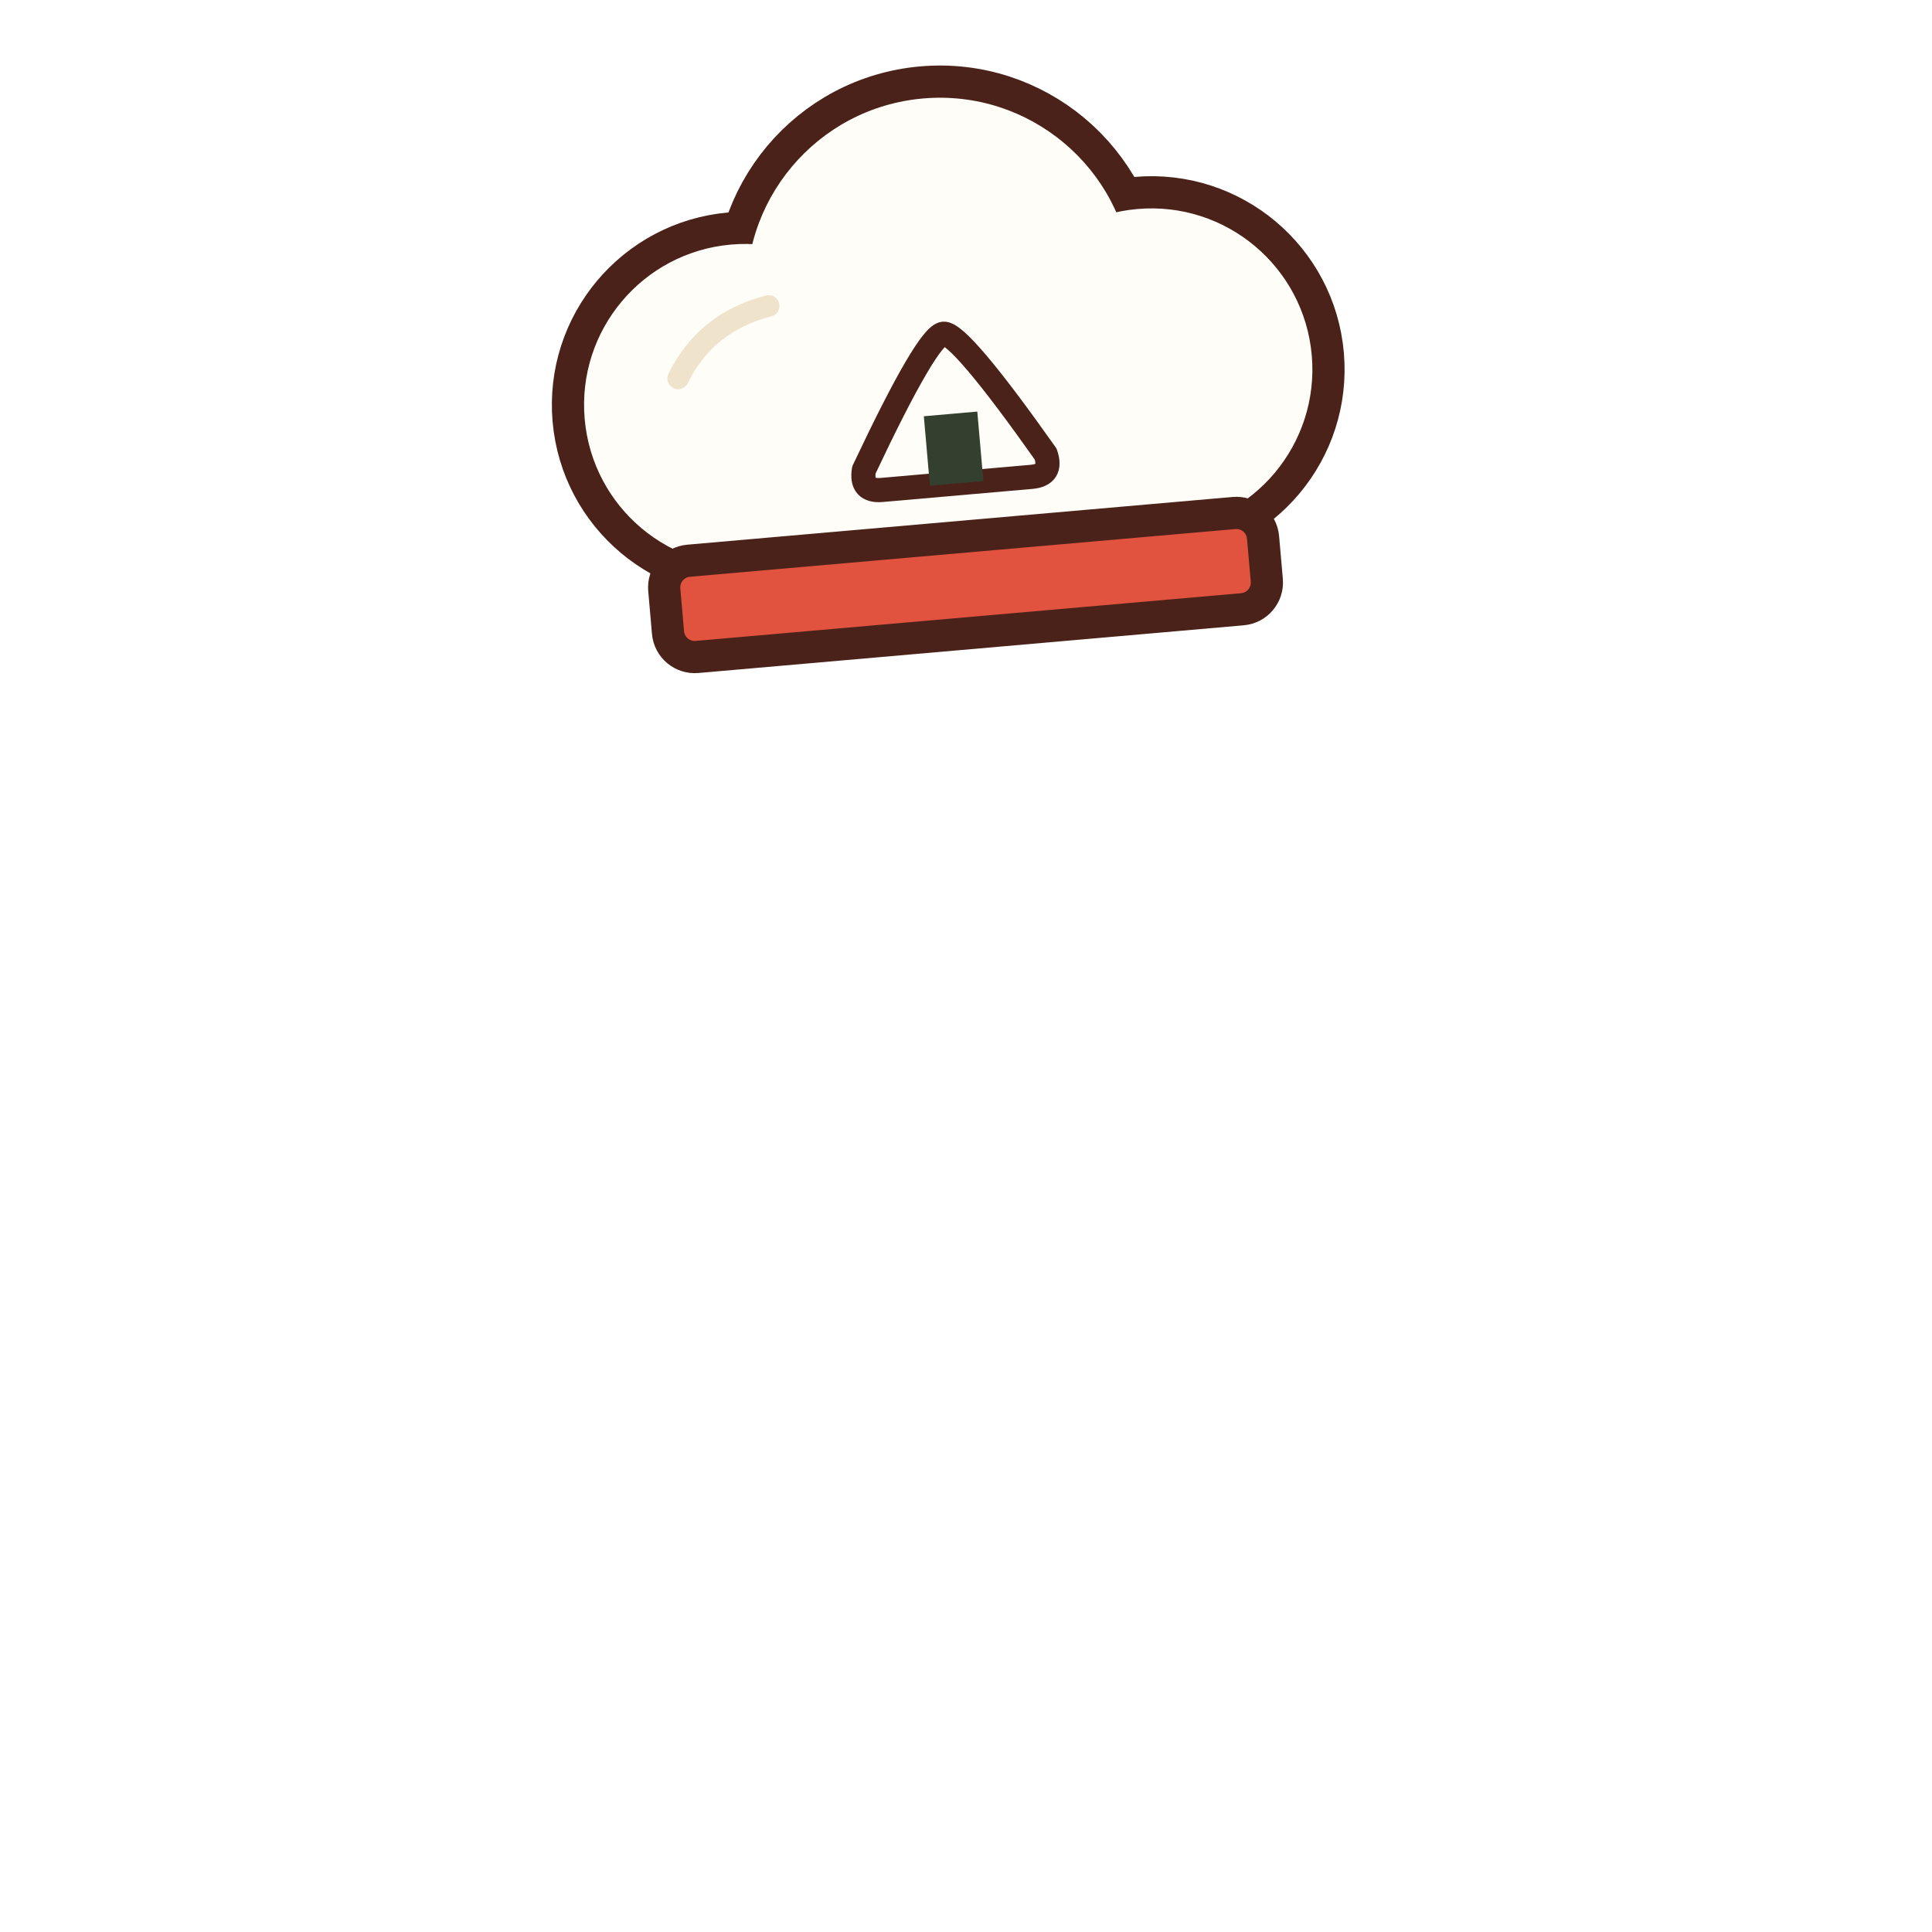
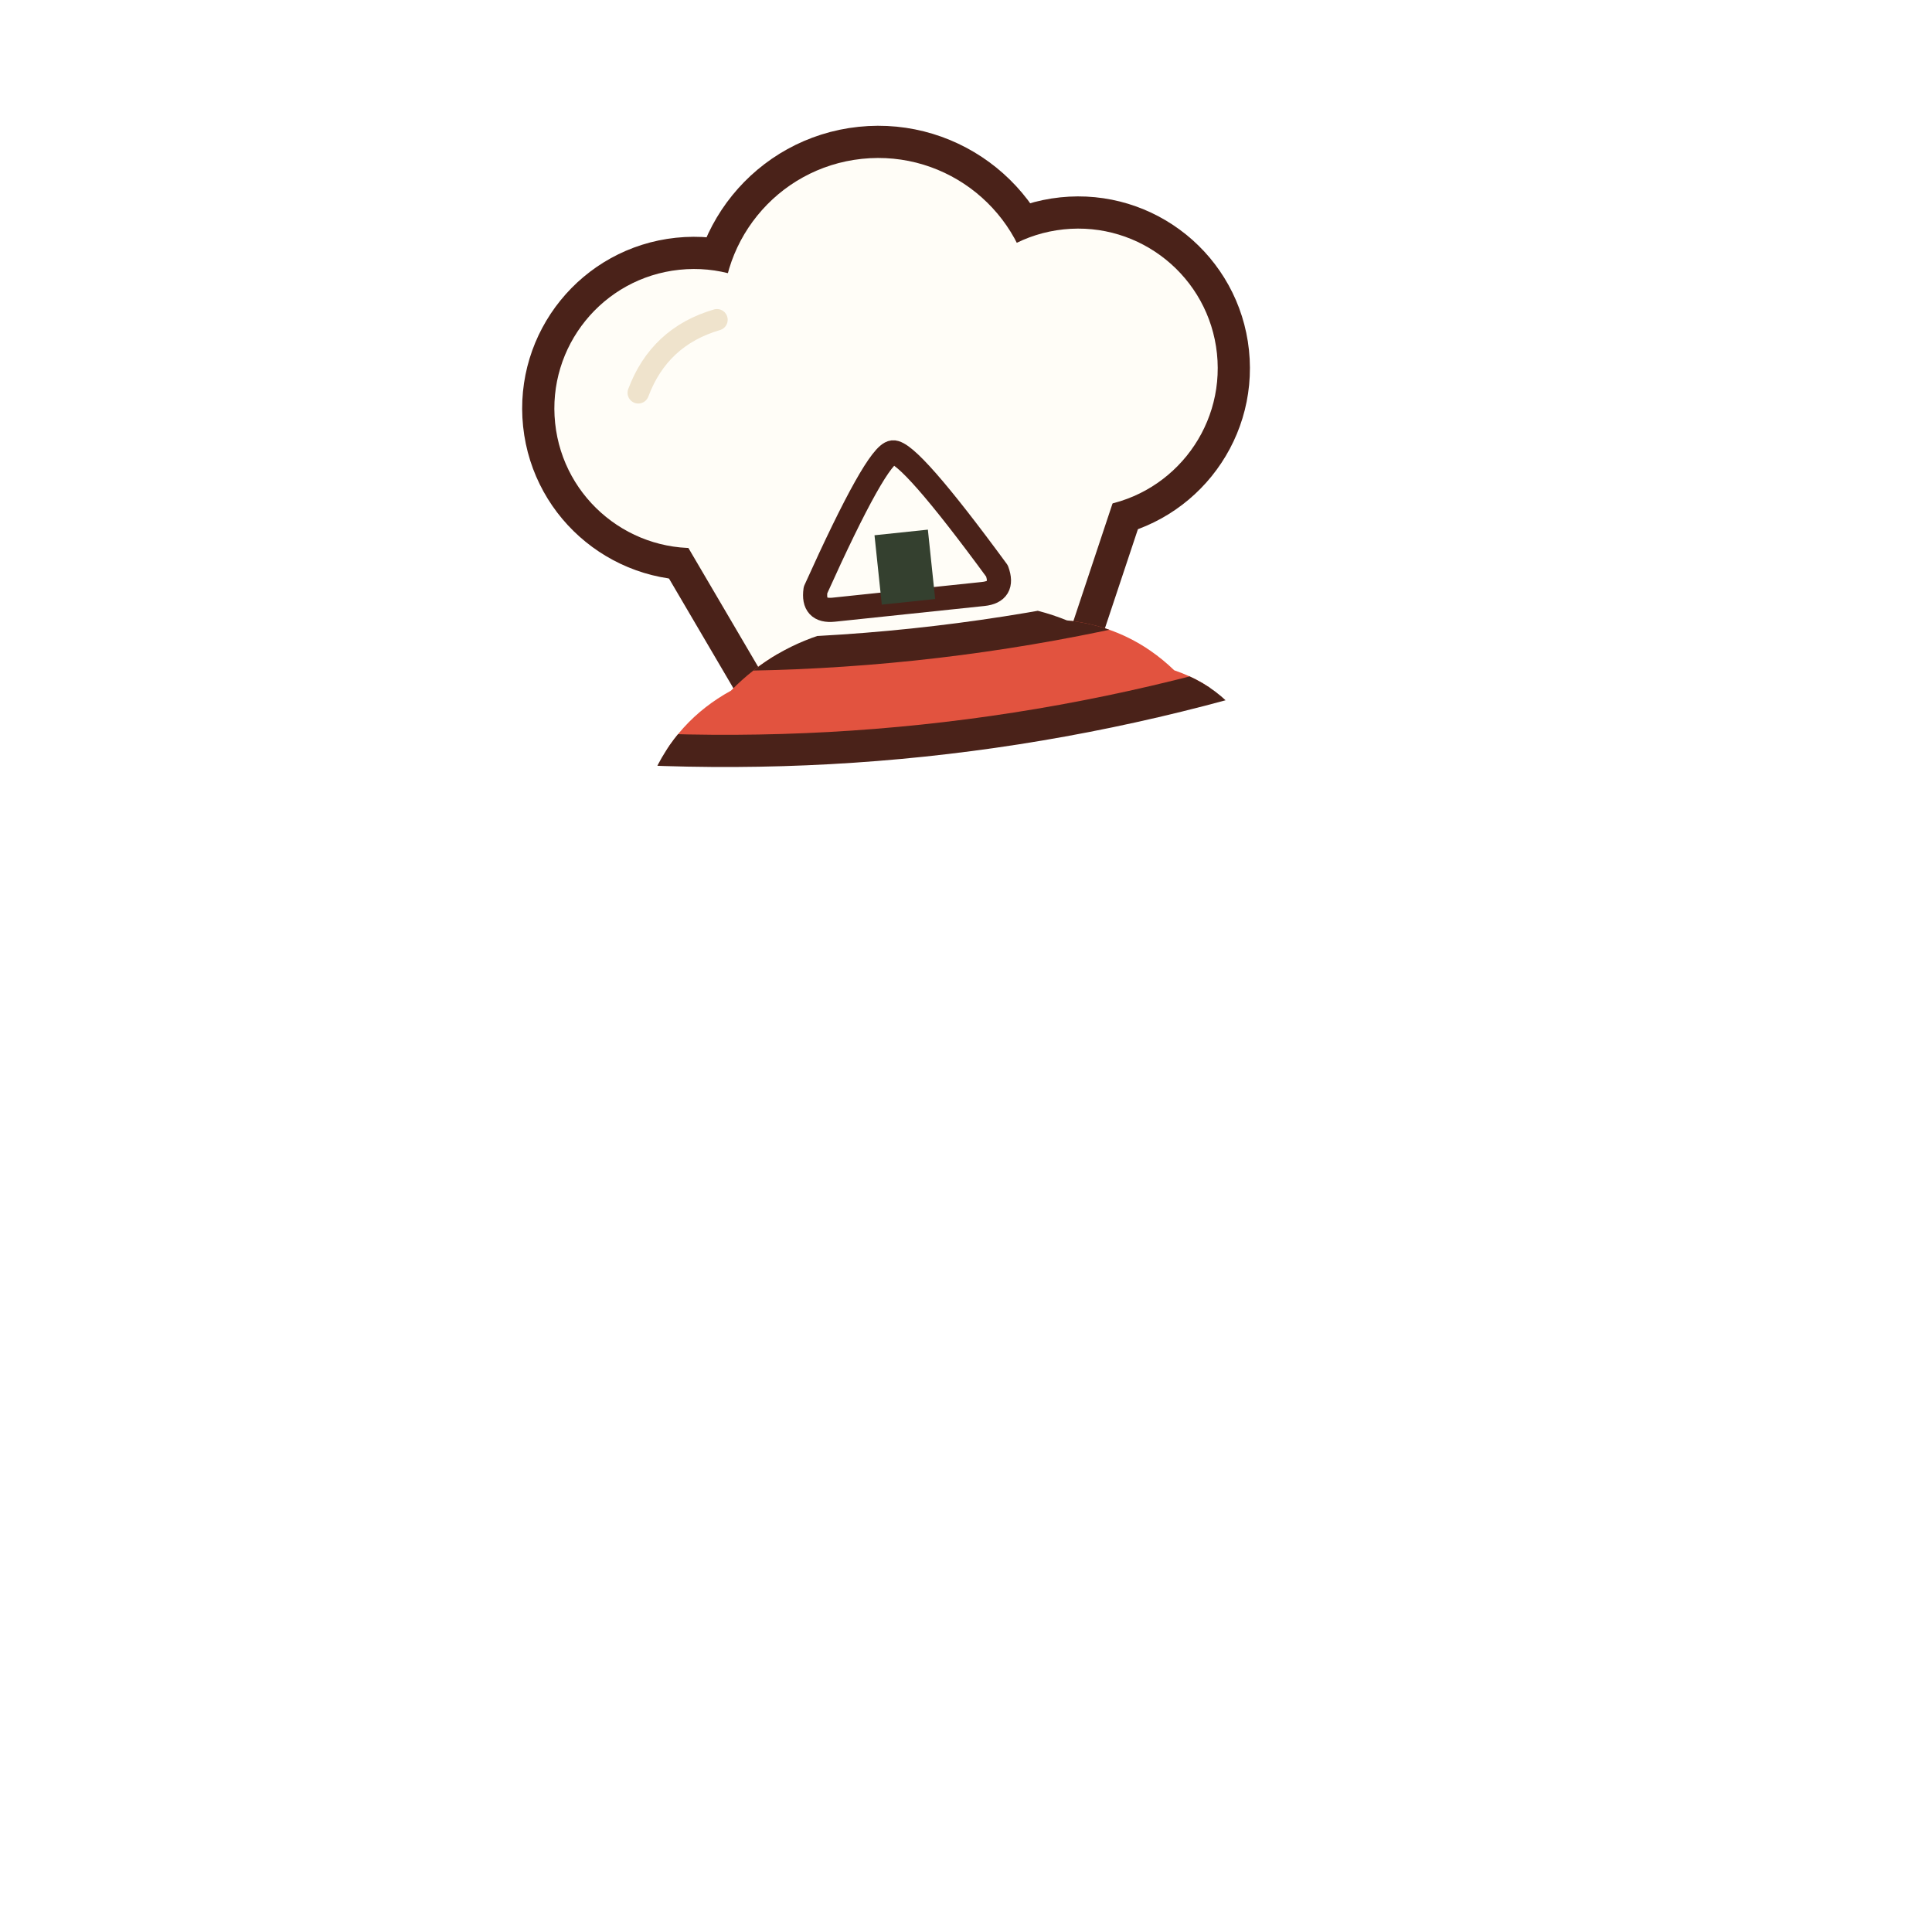
<svg xmlns="http://www.w3.org/2000/svg" viewBox="-30 0 360 360" width="360" height="360">
-   <g transform="rotate(-5 150 110)">
+   <defs>
+     <clipPath id="headInner">
+       <path d="M204.8 140.1 Q214.7 146.5 218.3 157.7 Q229.0 163.4 231.7 175.3 Q240.5 182.5 245.2 192.9 Q255.7 198.8 258.6 210.5 Q267.2 218.6 268.1 230.4 Q272.3 240.9 271.0 252.2 Q274.1 264.1 266.7 273.9 Q264.3 285.2 255.9 293.1 Q250.0 303.0 239.5 307.9 Q231.6 317.2 219.4 316.8 Q208.7 320.7 197.4 319.0 Q186.3 323.2 175.3 319.0 Q164.2 323.9 153.1 319.0 Q142.0 321.6 131.0 319.0 Q119.9 324.0 108.8 319.0 Q97.6 322.6 86.7 318.1 Q75.3 317.3 65.8 311.0 Q53.8 308.7 48.2 297.8 Q39.3 290.5 35.7 279.6 Q29.1 270.0 29.5 258.4 Q24.7 247.2 30.4 236.4 Q31.7 225.1 38.1 215.7 Q41.0 204.2 51.1 197.8 Q54.1 186.2 64.5 180.2 Q69.1 169.8 78.0 162.6 Q80.6 150.7 91.4 145.0 Q96.0 134.3 106.2 128.7 Q114.2 120.5 125.3 117.6 Q135.0 110.0 146.9 113.1 Q158.2 111.3 168.8 115.6 Q180.4 116.8 188.8 124.9 Q200.3 128.8 204.8 140.1Z" />
+     </clipPath>
+   </defs>
+   <g transform="translate(-8 0) rotate(-6 150 138)">
    <g fill="#4A2219" stroke="#4A2219" stroke-width="12" stroke-linejoin="round">
-       <circle cx="112" cy="72" r="30" />
-       <circle cx="150" cy="54" r="36" />
-       <circle cx="188" cy="72" r="30" />
-       <rect x="98" y="70" width="104" height="36" />
+       <circle cx="114" cy="72" r="26" />
+       <circle cx="150" cy="58" r="29" />
+       <circle cx="186" cy="72" r="26" />
+       <polygon points="100.4,76 199.6,76 176,128 124,128" />
    </g>
    <g fill="#FFFDF7">
-       <circle cx="112" cy="72" r="30" />
-       <circle cx="150" cy="54" r="36" />
-       <circle cx="188" cy="72" r="30" />
-       <rect x="98" y="70" width="104" height="36" />
+       <circle cx="114" cy="72" r="26" />
+       <circle cx="150" cy="58" r="29" />
+       <circle cx="186" cy="72" r="26" />
+       <polygon points="100.4,76 199.6,76 176,128 124,128" />
    </g>
-     <path d="M100 66 Q106 56 118 54" fill="none" stroke="#EFE3CC" stroke-width="4" stroke-linecap="round" />
-     <path d="M150 62 Q153 62 167 86 Q168 90 164 90 L136 90 Q132 90 133 86 Q147 62 150 62Z" fill="#FFFDF7" stroke="#4A2219" stroke-width="4.5" stroke-linejoin="round" />
-     <rect x="145" y="77" width="10" height="13" fill="#34402F" />
-     <rect x="94" y="100" width="112" height="18" rx="5" fill="#E2533F" stroke="#4A2219" stroke-width="6" stroke-linejoin="round" />
+     <path d="M104 68 Q109 58 120 56" fill="none" stroke="#EFE3CC" stroke-width="4" stroke-linecap="round" />
+     <path d="M150 84 Q153 84 167 108 Q168 112 164 112 L136 112 Q132 112 133 108 Q147 84 150 84Z" fill="#FFFDF7" stroke="#4A2219" stroke-width="4.5" stroke-linejoin="round" />
+     <rect x="145" y="99" width="10" height="13" fill="#34402F" />
+   </g>
+   <g clip-path="url(#headInner)">
+     <g transform="translate(-8 0) rotate(-6 150 138)">
+       <path d="M80 131 Q150 145 220 131 L220 113 Q150 127 80 113Z" fill="#E2533F" stroke="#4A2219" stroke-width="6" stroke-linejoin="round" />
+     </g>
  </g>
</svg>
